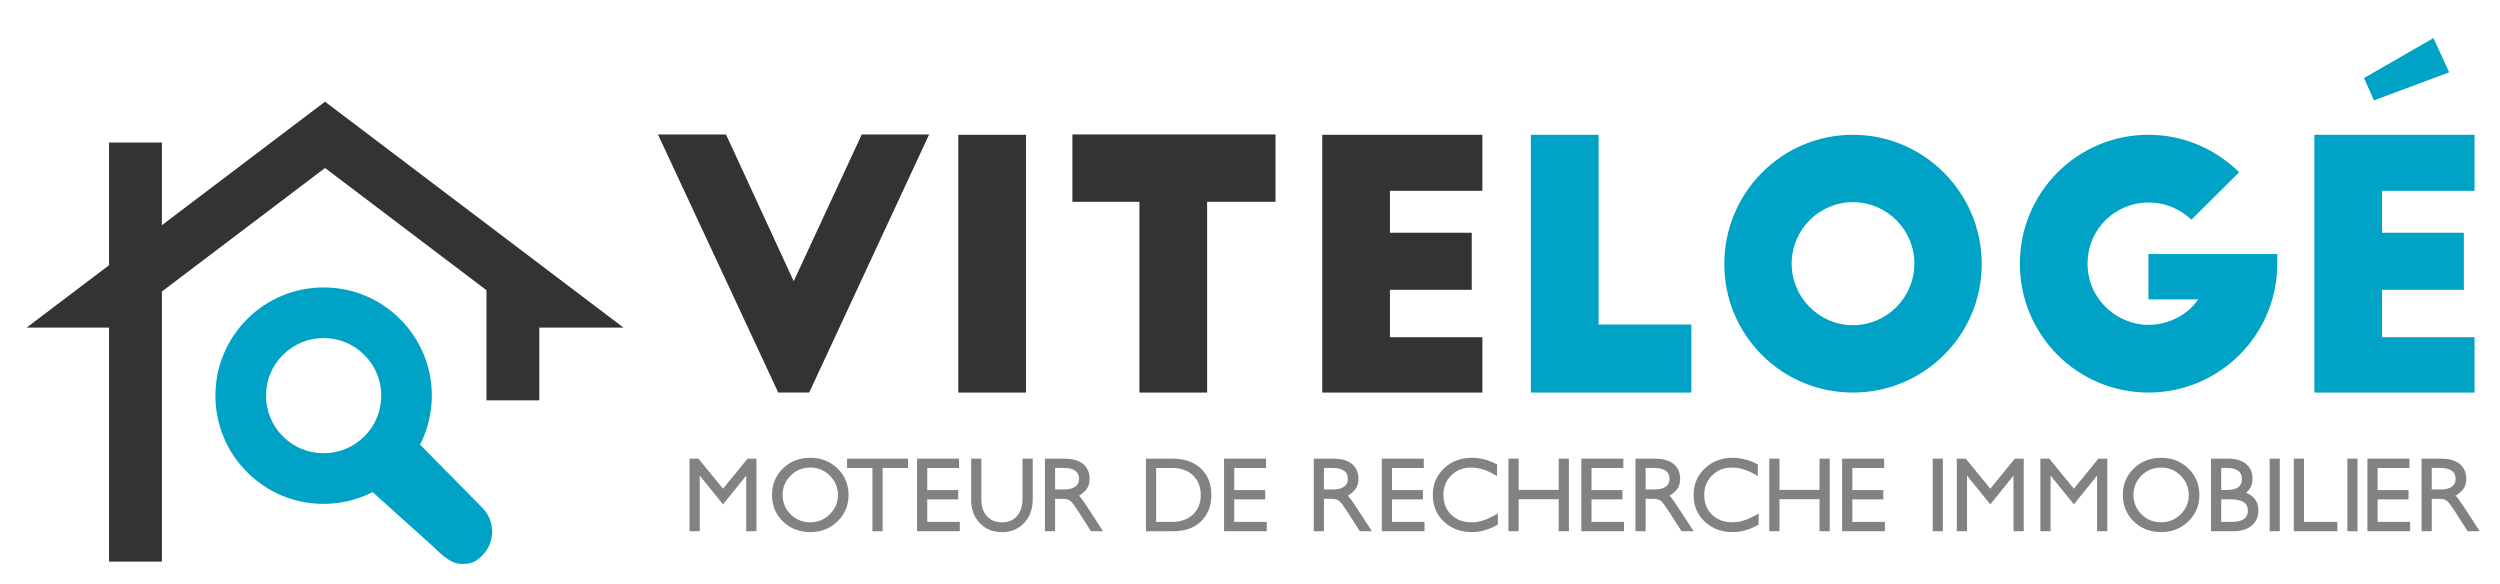
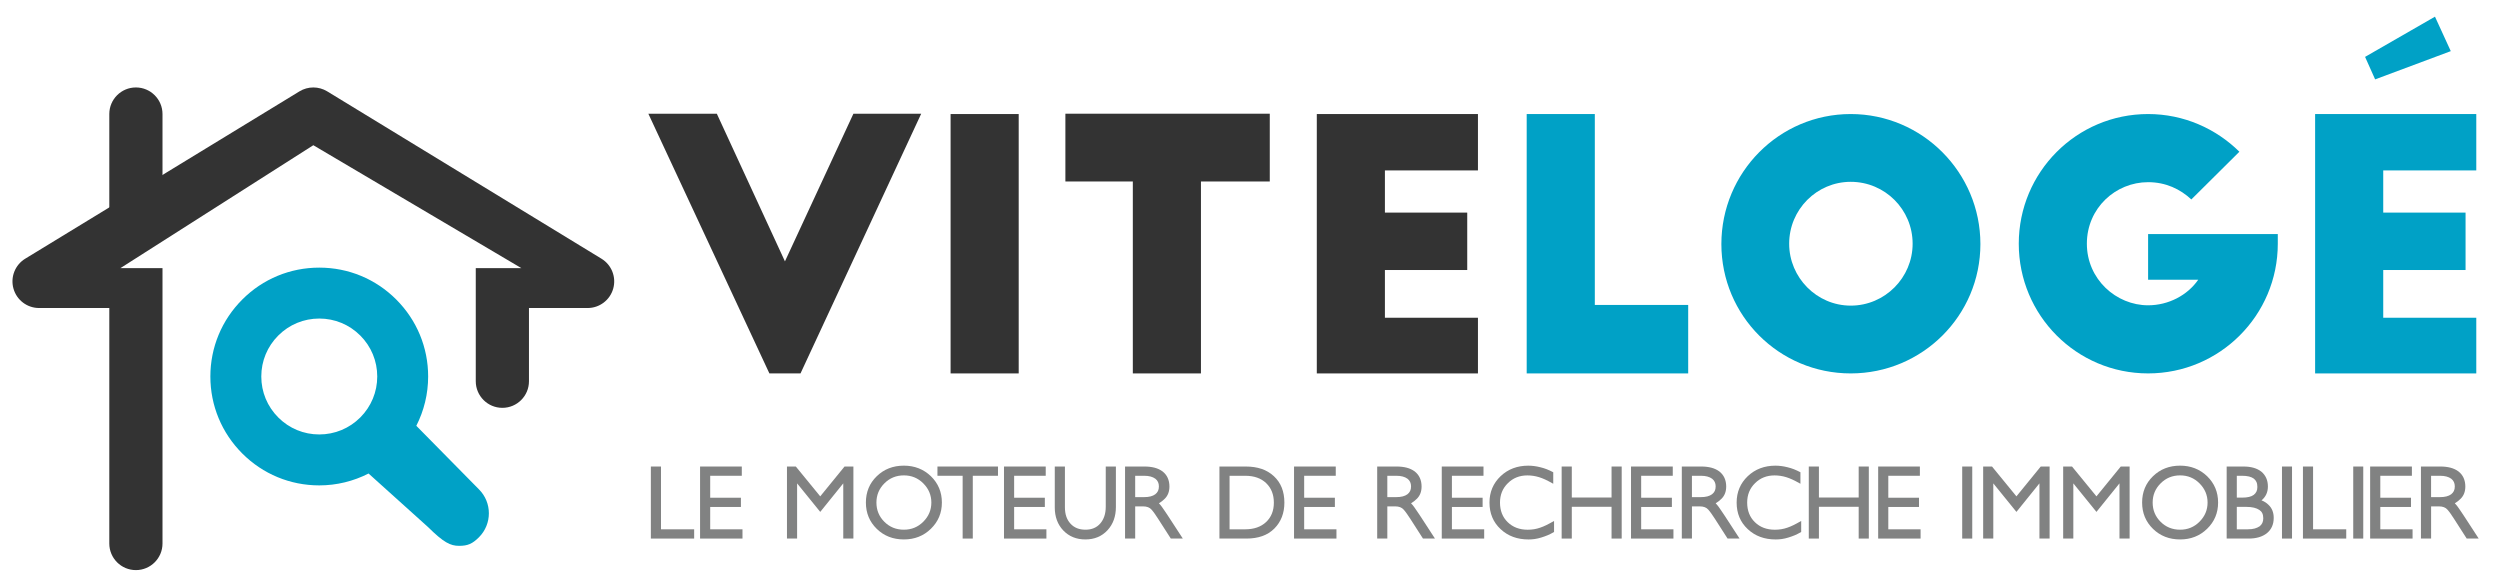
<svg xmlns="http://www.w3.org/2000/svg" version="1.1" id="Calque_1" x="0px" y="0px" width="300px" height="70px" viewBox="0 0 300 70" enable-background="new 0 0 300 70" xml:space="preserve">
  <g>
-     <path fill="#333333" d="M111.496,16.133L97.102,47.108H93.39L78.954,16.133h8.167l8.125,17.611l8.167-17.611H111.496z" />
-     <path fill="#333333" d="M114.997,16.174h8.125v30.934h-8.125V16.174z" />
-     <path fill="#333333" d="M128.687,16.133h24.376v8.084h-8.208v22.891h-8.125V24.217h-8.043V16.133z" />
-     <path fill="#333333" d="M158.668,16.174h19.22v6.723h-11.095v5.032h9.816v6.847h-9.816v5.691h11.095v6.641h-19.22V16.174z" />
-     <path fill="#00A2C6" d="M183.701,16.174h8.125v22.768h11.136v8.166h-19.261V16.174z" />
-     <path fill="#00A2C6" d="M222.342,16.174c8.537,0,15.467,6.971,15.467,15.508s-6.93,15.425-15.467,15.425   c-8.538,0-15.426-6.888-15.426-15.425S213.804,16.174,222.342,16.174z M222.342,24.258c-4.042,0-7.342,3.3-7.342,7.383   c0,4.042,3.3,7.383,7.342,7.383c4.083,0,7.383-3.341,7.383-7.383C229.725,27.558,226.425,24.258,222.342,24.258z" />
-     <path fill="#00A2C6" d="M273.275,30.486v1.155c0,8.537-6.93,15.467-15.467,15.467c-8.538,0-15.426-6.93-15.426-15.467   c0-8.538,6.888-15.467,15.426-15.467c4.248,0,8.084,1.732,10.889,4.496l-5.733,5.691c-1.319-1.237-3.052-2.062-5.155-2.062   c-3.877,0-7.301,3.093-7.301,7.341s3.506,7.342,7.301,7.342c2.434,0,4.702-1.196,5.98-3.052h-5.98v-5.444H273.275z" />
-     <path fill="#00A2C6" d="M277.724,16.174h19.22v6.723h-11.095v5.032h9.816v6.847h-9.816v5.691h11.095v6.641h-19.22V16.174z" />
-   </g>
-   <g>
-     <path fill="#818282" d="M90.773,55.039v8.708h-1.225v-6.674l-2.784,3.449l-2.795-3.449v6.674h-1.226v-8.708h1.071l2.95,3.604   l2.938-3.604H90.773z" />
-     <path fill="#818282" d="M100.492,56.205c0.888,0.864,1.332,1.927,1.332,3.188c0,1.253-0.444,2.313-1.332,3.177   c-0.88,0.856-1.967,1.284-3.26,1.284c-1.309,0-2.399-0.424-3.271-1.272c-0.88-0.856-1.321-1.919-1.321-3.188   c0-1.269,0.436-2.327,1.309-3.176c0.88-0.856,1.975-1.285,3.283-1.285C98.517,54.931,99.604,55.356,100.492,56.205z M99.576,61.712   c0.65-0.65,0.976-1.424,0.976-2.32c0-0.896-0.326-1.669-0.976-2.319c-0.643-0.643-1.424-0.964-2.344-0.964   c-0.928,0-1.713,0.321-2.355,0.964c-0.642,0.643-0.963,1.415-0.963,2.319c0,0.912,0.317,1.686,0.952,2.32   c0.643,0.642,1.432,0.963,2.367,0.963C98.152,62.675,98.934,62.354,99.576,61.712z" />
-     <path fill="#818282" d="M108.962,55.039v1.118h-3.045v7.59h-1.225v-7.59h-3.045v-1.118H108.962z" />
-     <path fill="#818282" d="M115.172,62.627v1.119h-5.127v-8.708h5.043v1.118h-3.818v2.652h3.711v1.118h-3.711v2.7H115.172z" />
-     <path fill="#818282" d="M123.927,55.039v4.889c0,0.563-0.083,1.079-0.25,1.547s-0.42,0.888-0.761,1.261   c-0.69,0.745-1.582,1.118-2.677,1.118c-1.086,0-1.975-0.36-2.665-1.082s-1.035-1.649-1.035-2.784v-4.948h1.226v4.901   c0,0.443,0.057,0.83,0.172,1.159c0.115,0.329,0.284,0.613,0.506,0.851c0.444,0.484,1.046,0.726,1.808,0.726   c0.753,0,1.348-0.25,1.784-0.749c0.214-0.246,0.378-0.537,0.494-0.875c0.115-0.337,0.172-0.728,0.172-1.171v-4.842H123.927z" />
-     <path fill="#818282" d="M130.552,60.951l1.82,2.796h-1.451l-1.511-2.355c-0.151-0.23-0.292-0.44-0.422-0.631   s-0.264-0.36-0.398-0.512c-0.222-0.262-0.567-0.393-1.035-0.393h-0.94v3.891h-1.225v-8.708h2.343c0.452,0,0.86,0.048,1.225,0.143   s0.686,0.246,0.964,0.452c0.277,0.214,0.485,0.476,0.625,0.785c0.139,0.31,0.208,0.654,0.208,1.035c0,0.603-0.183,1.09-0.547,1.463   c-0.23,0.23-0.472,0.42-0.726,0.571c0.063,0.063,0.125,0.131,0.185,0.202s0.121,0.15,0.185,0.237   c0.126,0.183,0.248,0.357,0.363,0.523C130.328,60.618,130.441,60.784,130.552,60.951z M129.042,58.393   c0.143-0.111,0.251-0.242,0.327-0.393c0.075-0.15,0.113-0.337,0.113-0.56c0-0.396-0.143-0.705-0.428-0.928   c-0.325-0.237-0.769-0.356-1.332-0.356h-1.106v2.581h1.047c0.317,0,0.589-0.029,0.815-0.089S128.891,58.504,129.042,58.393z" />
-     <path fill="#818282" d="M144.09,56.205c0.428,0.396,0.747,0.86,0.958,1.392c0.21,0.531,0.315,1.134,0.315,1.808   c0,1.27-0.404,2.313-1.213,3.129c-0.412,0.412-0.9,0.718-1.463,0.916c-0.563,0.198-1.198,0.298-1.903,0.298h-3.271v-8.708h3.188   c0.706,0,1.34,0.095,1.903,0.285S143.661,55.808,144.09,56.205z M143.15,61.748c0.626-0.587,0.94-1.368,0.94-2.344   s-0.31-1.761-0.928-2.355s-1.459-0.892-2.522-0.892h-1.903v6.471h1.88C141.679,62.627,142.523,62.334,143.15,61.748z" />
-     <path fill="#818282" d="M152.013,62.627v1.119h-5.127v-8.708h5.043v1.118h-3.818v2.652h3.712v1.118h-3.712v2.7H152.013z" />
-     <path fill="#818282" d="M162.813,60.951l1.819,2.796h-1.451l-1.511-2.355c-0.15-0.23-0.291-0.44-0.422-0.631   s-0.264-0.36-0.398-0.512c-0.223-0.262-0.567-0.393-1.035-0.393h-0.94v3.891h-1.225v-8.708h2.344c0.451,0,0.86,0.048,1.225,0.143   c0.365,0.095,0.687,0.246,0.964,0.452c0.277,0.214,0.485,0.476,0.624,0.785s0.209,0.654,0.209,1.035   c0,0.603-0.183,1.09-0.548,1.463c-0.229,0.23-0.472,0.42-0.726,0.571c0.063,0.063,0.125,0.131,0.185,0.202s0.121,0.15,0.185,0.237   c0.127,0.183,0.248,0.357,0.362,0.523C162.588,60.618,162.702,60.784,162.813,60.951z M161.301,58.393   c0.144-0.111,0.252-0.242,0.327-0.393c0.076-0.15,0.113-0.337,0.113-0.56c0-0.396-0.143-0.705-0.428-0.928   c-0.325-0.237-0.77-0.356-1.333-0.356h-1.106v2.581h1.047c0.317,0,0.589-0.029,0.815-0.089   C160.962,58.589,161.151,58.504,161.301,58.393z" />
-     <path fill="#818282" d="M170.938,62.627v1.119h-5.127v-8.708h5.044v1.118h-3.819v2.652h3.712v1.118h-3.712v2.7H170.938z" />
-     <path fill="#818282" d="M179.741,61.617v1.332c-0.27,0.159-0.527,0.29-0.773,0.393c-0.246,0.104-0.499,0.194-0.761,0.274   c-0.278,0.087-0.544,0.148-0.798,0.184c-0.254,0.036-0.503,0.054-0.749,0.054c-1.364,0-2.49-0.416-3.379-1.249   c-0.896-0.833-1.344-1.903-1.344-3.212c0-1.269,0.448-2.331,1.344-3.188c0.452-0.429,0.958-0.748,1.518-0.958   c0.559-0.21,1.167-0.315,1.825-0.315c0.469,0,0.952,0.063,1.452,0.19c0.27,0.063,0.527,0.143,0.772,0.238   c0.246,0.095,0.512,0.218,0.797,0.368v1.393c-0.404-0.23-0.733-0.403-0.987-0.518c-0.254-0.115-0.495-0.209-0.726-0.28   c-0.468-0.143-0.939-0.214-1.415-0.214c-0.944,0-1.729,0.313-2.355,0.939c-0.635,0.619-0.952,1.4-0.952,2.344   c0,0.976,0.31,1.765,0.929,2.367c0.626,0.611,1.431,0.916,2.414,0.916c0.54,0,1.043-0.083,1.511-0.25   c0.119-0.039,0.236-0.083,0.352-0.131c0.114-0.047,0.237-0.103,0.368-0.166s0.274-0.137,0.429-0.22   C179.366,61.825,179.542,61.728,179.741,61.617z" />
-     <path fill="#818282" d="M188.27,55.039v8.708h-1.226v-3.843h-4.806v3.843h-1.226v-8.708h1.226v3.747h4.806v-3.747H188.27z" />
-     <path fill="#818282" d="M194.884,62.627v1.119h-5.127v-8.708h5.044v1.118h-3.819v2.652h3.712v1.118h-3.712v2.7H194.884z" />
-     <path fill="#818282" d="M201.416,60.951l1.819,2.796h-1.451l-1.511-2.355c-0.15-0.23-0.291-0.44-0.422-0.631   s-0.264-0.36-0.398-0.512c-0.223-0.262-0.567-0.393-1.035-0.393h-0.94v3.891h-1.225v-8.708h2.344c0.451,0,0.86,0.048,1.225,0.143   c0.365,0.095,0.687,0.246,0.964,0.452c0.277,0.214,0.485,0.476,0.624,0.785s0.209,0.654,0.209,1.035   c0,0.603-0.183,1.09-0.548,1.463c-0.229,0.23-0.472,0.42-0.726,0.571c0.063,0.063,0.125,0.131,0.185,0.202s0.121,0.15,0.185,0.237   c0.127,0.183,0.248,0.357,0.362,0.523C201.191,60.618,201.304,60.784,201.416,60.951z M199.904,58.393   c0.144-0.111,0.252-0.242,0.327-0.393c0.076-0.15,0.113-0.337,0.113-0.56c0-0.396-0.143-0.705-0.428-0.928   c-0.325-0.237-0.77-0.356-1.333-0.356h-1.106v2.581h1.047c0.317,0,0.589-0.029,0.815-0.089   C199.565,58.589,199.753,58.504,199.904,58.393z" />
-     <path fill="#818282" d="M211.039,61.617v1.332c-0.27,0.159-0.527,0.29-0.773,0.393c-0.246,0.104-0.499,0.194-0.761,0.274   c-0.278,0.087-0.544,0.148-0.798,0.184c-0.254,0.036-0.503,0.054-0.749,0.054c-1.364,0-2.49-0.416-3.379-1.249   c-0.896-0.833-1.344-1.903-1.344-3.212c0-1.269,0.448-2.331,1.344-3.188c0.452-0.429,0.958-0.748,1.518-0.958   c0.559-0.21,1.167-0.315,1.825-0.315c0.469,0,0.952,0.063,1.452,0.19c0.27,0.063,0.527,0.143,0.772,0.238   c0.246,0.095,0.512,0.218,0.797,0.368v1.393c-0.404-0.23-0.733-0.403-0.987-0.518c-0.254-0.115-0.495-0.209-0.726-0.28   c-0.468-0.143-0.939-0.214-1.415-0.214c-0.944,0-1.729,0.313-2.355,0.939c-0.635,0.619-0.952,1.4-0.952,2.344   c0,0.976,0.31,1.765,0.929,2.367c0.626,0.611,1.431,0.916,2.414,0.916c0.54,0,1.043-0.083,1.511-0.25   c0.119-0.039,0.236-0.083,0.352-0.131c0.114-0.047,0.237-0.103,0.368-0.166s0.274-0.137,0.429-0.22   C210.664,61.825,210.84,61.728,211.039,61.617z" />
-     <path fill="#818282" d="M219.568,55.039v8.708h-1.226v-3.843h-4.806v3.843h-1.226v-8.708h1.226v3.747h4.806v-3.747H219.568z" />
-     <path fill="#818282" d="M226.182,62.627v1.119h-5.127v-8.708h5.044v1.118h-3.819v2.652h3.712v1.118h-3.712v2.7H226.182z" />
-     <path fill="#818282" d="M233.141,55.039v8.708h-1.214v-8.708H233.141z" />
-     <path fill="#818282" d="M242.847,55.039v8.708h-1.226v-6.674l-2.783,3.449l-2.796-3.449v6.674h-1.225v-8.708h1.07l2.95,3.604   l2.938-3.604H242.847z" />
-     <path fill="#818282" d="M252.875,55.039v8.708h-1.226v-6.674l-2.783,3.449l-2.796-3.449v6.674h-1.225v-8.708h1.07l2.95,3.604   l2.938-3.604H252.875z" />
-     <path fill="#818282" d="M262.595,56.205c0.888,0.864,1.332,1.927,1.332,3.188c0,1.253-0.444,2.313-1.332,3.177   c-0.881,0.856-1.967,1.284-3.26,1.284c-1.309,0-2.398-0.424-3.271-1.272c-0.88-0.856-1.32-1.919-1.32-3.188   c0-1.269,0.437-2.327,1.309-3.176c0.881-0.856,1.975-1.285,3.283-1.285C260.621,54.931,261.707,55.356,262.595,56.205z    M261.679,61.712c0.65-0.65,0.976-1.424,0.976-2.32c0-0.896-0.325-1.669-0.976-2.319c-0.643-0.643-1.424-0.964-2.344-0.964   c-0.928,0-1.713,0.321-2.355,0.964s-0.963,1.415-0.963,2.319c0,0.912,0.316,1.686,0.951,2.32c0.643,0.642,1.432,0.963,2.367,0.963   C260.255,62.675,261.037,62.354,261.679,61.712z" />
-     <path fill="#818282" d="M270.375,59.666c0.42,0.397,0.63,0.924,0.63,1.582c0,0.785-0.277,1.404-0.832,1.856   c-0.548,0.428-1.277,0.643-2.189,0.643h-2.664v-8.708h2.058c0.429,0,0.82,0.05,1.178,0.148c0.356,0.1,0.67,0.252,0.939,0.458   c0.539,0.444,0.81,1.047,0.81,1.809c0,0.689-0.258,1.249-0.773,1.677C269.856,59.25,270.137,59.428,270.375,59.666z M268.59,58.464   c0.144-0.111,0.252-0.242,0.327-0.393c0.076-0.15,0.113-0.337,0.113-0.559c0-0.246-0.037-0.45-0.113-0.613   c-0.075-0.162-0.18-0.295-0.314-0.398c-0.151-0.111-0.344-0.196-0.577-0.256c-0.234-0.06-0.521-0.089-0.862-0.089h-0.619v2.641   h0.654C267.833,58.797,268.297,58.686,268.59,58.464z M269.292,62.271c0.302-0.229,0.452-0.551,0.452-0.964   c0-0.253-0.04-0.462-0.119-0.624c-0.079-0.163-0.198-0.296-0.356-0.398c-0.175-0.119-0.391-0.21-0.648-0.273   s-0.577-0.096-0.958-0.096h-1.118v2.712h1.32c0.325,0,0.603-0.031,0.833-0.095S269.126,62.382,269.292,62.271z" />
-     <path fill="#818282" d="M273.575,55.039v8.708h-1.214v-8.708H273.575z" />
-     <path fill="#818282" d="M280.486,62.627v1.119h-5.234v-8.708h1.226v7.589H280.486z" />
-     <path fill="#818282" d="M282.9,55.039v8.708h-1.214v-8.708H282.9z" />
-     <path fill="#818282" d="M289.216,62.627v1.119h-5.127v-8.708h5.044v1.118h-3.819v2.652h3.712v1.118h-3.712v2.7H289.216z" />
-     <path fill="#818282" d="M295.748,60.951l1.819,2.796h-1.451l-1.511-2.355c-0.15-0.23-0.291-0.44-0.422-0.631   s-0.264-0.36-0.398-0.512c-0.223-0.262-0.567-0.393-1.035-0.393h-0.94v3.891h-1.225v-8.708h2.344c0.451,0,0.86,0.048,1.225,0.143   c0.365,0.095,0.687,0.246,0.964,0.452c0.277,0.214,0.485,0.476,0.624,0.785s0.209,0.654,0.209,1.035   c0,0.603-0.183,1.09-0.548,1.463c-0.229,0.23-0.472,0.42-0.726,0.571c0.063,0.063,0.125,0.131,0.185,0.202s0.121,0.15,0.185,0.237   c0.127,0.183,0.248,0.357,0.362,0.523C295.523,60.618,295.636,60.784,295.748,60.951z M294.236,58.393   c0.144-0.111,0.252-0.242,0.327-0.393c0.076-0.15,0.113-0.337,0.113-0.56c0-0.396-0.143-0.705-0.428-0.928   c-0.325-0.237-0.77-0.356-1.333-0.356h-1.106v2.581h1.047c0.317,0,0.589-0.029,0.815-0.089   C293.897,58.589,294.085,58.504,294.236,58.393z" />
+     <path fill="#333333" d="M110.545,13.645L96.061,44.81h-3.734L77.801,13.645h8.217l8.175,17.719l8.217-17.719H110.545z" />
+     <path fill="#333333" d="M114.071,13.685h8.173V44.81h-8.173V13.685z" />
+     <path fill="#333333" d="M127.846,13.645h24.527v8.133h-8.259V44.81h-8.175V21.777h-8.092V13.645z" />
+     <path fill="#333333" d="M158.016,13.685h19.338v6.765h-11.165v5.062h9.879v6.89h-9.879v5.727h11.165v6.682h-19.338V13.685z" />
+     <path fill="#00A1C6" d="M183.203,13.685h8.175v22.908h11.205v8.217h-19.38V13.685z" />
+     <path fill="#00A1C6" d="M222.086,13.685c8.59,0,15.562,7.014,15.562,15.604c0,8.589-6.972,15.521-15.562,15.521   s-15.521-6.932-15.521-15.521C206.565,20.699,213.496,13.685,222.086,13.685z M222.086,21.819c-4.066,0-7.386,3.32-7.386,7.427   c0,4.068,3.319,7.429,7.386,7.429c4.108,0,7.429-3.36,7.429-7.429C229.515,25.14,226.194,21.819,222.086,21.819z" />
+     <path fill="#00A1C6" d="M273.335,28.085v1.161c0,8.592-6.974,15.563-15.562,15.563c-8.591,0-15.521-6.972-15.521-15.563   c0-8.589,6.93-15.561,15.521-15.561c4.273,0,8.133,1.743,10.954,4.523l-5.767,5.726c-1.328-1.243-3.07-2.073-5.188-2.073   c-3.902,0-7.348,3.111-7.348,7.385c0,4.275,3.529,7.389,7.348,7.389c2.447,0,4.729-1.203,6.017-3.07h-6.017v-5.479H273.335z" />
+     <path fill="#00A1C6" d="M277.814,13.685h19.34v6.765h-11.166v5.062h9.879v6.89h-9.879v5.727h11.166v6.682h-19.34V13.685z" />
  </g>
  <g>
    <g>
-       <path fill="#00A2C6" d="M57.877,60.933l-7.468-7.576c0.914-1.801,1.41-3.801,1.41-5.881c0-3.469-1.354-6.726-3.802-9.179    c-2.452-2.455-5.711-3.804-9.181-3.804c-3.468,0-6.732,1.349-9.182,3.804c-2.451,2.453-3.804,5.713-3.804,9.179    c0,3.474,1.353,6.729,3.804,9.182c2.45,2.455,5.714,3.808,9.182,3.808c2.077,0,4.077-0.502,5.879-1.419l7.098,6.392    c1.855,1.836,2.661,2.235,3.695,2.235c1.033,0,1.581-0.238,2.369-1.021C59.455,65.071,59.455,62.512,57.877,60.933z     M33.947,52.366c-1.308-1.307-2.024-3.04-2.024-4.89c0-1.843,0.716-3.58,2.024-4.884c1.308-1.309,3.04-2.025,4.889-2.025    c1.846,0,3.581,0.717,4.888,2.025c1.305,1.3,2.026,3.041,2.026,4.884c0,1.846-0.722,3.583-2.026,4.89    c-1.307,1.304-3.042,2.023-4.888,2.023C36.987,54.389,35.255,53.672,33.947,52.366z" />
+       <path fill="#818282" d="M83.299,63.518v1.11h-5.196v-8.645h1.216v7.534H83.299z" />
+       <path fill="#818282" d="M89.098,63.518v1.11h-5.09v-8.645h5.008v1.11h-3.792v2.634h3.686v1.109h-3.686v2.681H89.098z" />
+       <path fill="#818282" d="M102.408,55.983v8.645h-1.216v-6.624l-2.764,3.424l-2.776-3.424v6.624h-1.216v-8.645h1.063l2.929,3.579    l2.917-3.579H102.408z" />
+       <path fill="#818282" d="M111.703,57.14c0.881,0.859,1.323,1.914,1.323,3.166c0,1.245-0.442,2.296-1.323,3.153    c-0.874,0.851-1.953,1.274-3.236,1.274c-1.299,0-2.382-0.421-3.248-1.263c-0.875-0.851-1.312-1.904-1.312-3.165    c0-1.26,0.433-2.312,1.299-3.153c0.874-0.851,1.96-1.274,3.26-1.274C109.743,55.878,110.821,56.299,111.703,57.14z     M110.794,62.607c0.646-0.645,0.968-1.412,0.968-2.302s-0.323-1.657-0.968-2.302c-0.639-0.64-1.415-0.957-2.328-0.957    c-0.921,0-1.701,0.317-2.338,0.957c-0.638,0.636-0.957,1.404-0.957,2.302c0,0.905,0.315,1.673,0.944,2.302    c0.638,0.64,1.421,0.957,2.351,0.957C109.379,63.564,110.156,63.247,110.794,62.607z" />
+       <path fill="#818282" d="M119.758,55.983v1.11h-3.024v7.534h-1.217v-7.534h-3.023v-1.11H119.758z" />
+       <path fill="#818282" d="M125.569,63.518v1.11h-5.09v-8.645h5.008v1.11h-3.791v2.634h3.685v1.109h-3.685v2.681H125.569z" />
+       <path fill="#818282" d="M133.908,55.983v4.854c0,0.56-0.083,1.071-0.248,1.535c-0.165,0.465-0.417,0.883-0.756,1.252    c-0.684,0.74-1.571,1.109-2.657,1.109c-1.079,0-1.961-0.358-2.647-1.073c-0.684-0.716-1.027-1.639-1.027-2.764v-4.913h1.217v4.866    c0,0.439,0.056,0.824,0.171,1.15c0.112,0.327,0.281,0.607,0.502,0.845c0.439,0.479,1.038,0.72,1.795,0.72    c0.748,0,1.337-0.246,1.771-0.743c0.212-0.245,0.376-0.533,0.49-0.868c0.115-0.334,0.171-0.724,0.171-1.163v-4.807H133.908z" />
+       <path fill="#818282" d="M140.131,61.854l1.807,2.774h-1.44l-1.501-2.338c-0.149-0.228-0.288-0.437-0.417-0.627    c-0.131-0.188-0.262-0.358-0.396-0.508c-0.221-0.259-0.564-0.39-1.029-0.39h-0.932v3.862h-1.217v-8.645h2.327    c0.449,0,0.854,0.047,1.216,0.141c0.363,0.095,0.683,0.244,0.957,0.448c0.276,0.214,0.483,0.475,0.62,0.779    c0.137,0.309,0.206,0.652,0.206,1.029c0,0.599-0.181,1.082-0.542,1.452c-0.228,0.228-0.468,0.418-0.72,0.567    c0.063,0.063,0.125,0.13,0.184,0.2c0.058,0.071,0.118,0.149,0.182,0.236c0.126,0.181,0.245,0.355,0.36,0.521    C139.908,61.522,140.021,61.688,140.131,61.854z M138.632,59.313c0.14-0.108,0.25-0.24,0.324-0.39s0.112-0.333,0.112-0.555    c0-0.393-0.142-0.701-0.426-0.92c-0.322-0.236-0.764-0.354-1.323-0.354h-1.097v2.562h1.038c0.315,0,0.586-0.027,0.811-0.087    S138.482,59.425,138.632,59.313z" />
+       <path fill="#818282" d="M152.862,57.14c0.426,0.395,0.742,0.854,0.951,1.383c0.208,0.528,0.313,1.127,0.313,1.794    c0,1.261-0.4,2.298-1.204,3.108c-0.409,0.408-0.894,0.712-1.453,0.908c-0.558,0.196-1.188,0.295-1.889,0.295h-3.248v-8.645h3.166    c0.7,0,1.33,0.094,1.89,0.284C151.945,56.454,152.438,56.747,152.862,57.14z M151.931,62.646c0.621-0.583,0.932-1.359,0.932-2.329    c0-0.966-0.306-1.747-0.92-2.338c-0.614-0.589-1.449-0.885-2.504-0.885h-1.891v6.424h1.867    C150.468,63.518,151.307,63.229,151.931,62.646z" />
+       <path fill="#818282" d="M160.375,63.518v1.11h-5.091v-8.645h5.007v1.11H156.5v2.634h3.685v1.109H156.5v2.681H160.375z" />
+       <path fill="#818282" d="M170.39,61.854l1.806,2.774h-1.439l-1.5-2.338c-0.149-0.228-0.29-0.437-0.421-0.627    c-0.129-0.188-0.262-0.358-0.396-0.508c-0.22-0.259-0.562-0.39-1.025-0.39h-0.936v3.862h-1.216v-8.645h2.327    c0.449,0,0.854,0.047,1.218,0.141c0.361,0.095,0.679,0.244,0.957,0.448c0.273,0.214,0.479,0.475,0.618,0.779    c0.139,0.309,0.207,0.652,0.207,1.029c0,0.599-0.181,1.082-0.544,1.452c-0.229,0.228-0.469,0.418-0.72,0.567    c0.063,0.063,0.123,0.13,0.183,0.2c0.059,0.071,0.121,0.149,0.184,0.236c0.125,0.181,0.246,0.355,0.36,0.521    C170.166,61.522,170.278,61.688,170.39,61.854z M168.889,59.313c0.143-0.108,0.25-0.24,0.325-0.39s0.112-0.333,0.112-0.555    c0-0.393-0.142-0.701-0.426-0.92c-0.322-0.236-0.764-0.354-1.321-0.354h-1.101v2.562h1.041c0.315,0,0.583-0.027,0.808-0.087    S168.738,59.425,168.889,59.313z" />
+       <path fill="#818282" d="M178.102,63.518v1.11h-5.091v-8.645h5.008v1.11h-3.79v2.634h3.685v1.109h-3.685v2.681H178.102z" />
+       <path fill="#818282" d="M186.487,62.515v1.321c-0.269,0.159-0.524,0.288-0.769,0.392c-0.243,0.101-0.496,0.191-0.755,0.271    c-0.277,0.086-0.541,0.148-0.792,0.183c-0.252,0.037-0.502,0.053-0.745,0.053c-1.353,0-2.472-0.411-3.354-1.239    c-0.889-0.827-1.334-1.891-1.334-3.188c0-1.26,0.445-2.314,1.334-3.166c0.448-0.424,0.95-0.741,1.506-0.95    c0.555-0.209,1.159-0.312,1.813-0.312c0.465,0,0.945,0.062,1.44,0.187c0.269,0.064,0.523,0.144,0.767,0.237    c0.245,0.095,0.509,0.217,0.792,0.366v1.382c-0.402-0.228-0.728-0.398-0.979-0.514c-0.253-0.114-0.493-0.206-0.722-0.277    c-0.465-0.143-0.934-0.212-1.404-0.212c-0.938,0-1.718,0.31-2.34,0.932c-0.631,0.614-0.946,1.391-0.946,2.327    c0,0.968,0.309,1.752,0.923,2.351c0.622,0.606,1.422,0.908,2.397,0.908c0.536,0,1.035-0.081,1.499-0.246    c0.119-0.04,0.234-0.084,0.35-0.131c0.113-0.047,0.236-0.103,0.366-0.165c0.129-0.063,0.271-0.138,0.426-0.219    C186.114,62.72,186.289,62.625,186.487,62.515z" />
+       <path fill="#818282" d="M194.603,55.983v8.645h-1.217v-3.814h-4.771v3.814h-1.217v-8.645h1.217v3.719h4.771v-3.719H194.603z" />
+       <path fill="#818282" d="M200.813,63.518v1.11h-5.091v-8.645h5.01v1.11h-3.792v2.634h3.686v1.109h-3.686v2.681H200.813z" />
+       <path fill="#818282" d="M206.942,61.854l1.807,2.774h-1.44l-1.499-2.338c-0.15-0.228-0.29-0.437-0.421-0.627    c-0.13-0.188-0.262-0.358-0.396-0.508c-0.22-0.259-0.561-0.39-1.025-0.39h-0.935v3.862h-1.216v-8.645h2.327    c0.448,0,0.854,0.047,1.217,0.141c0.361,0.095,0.68,0.244,0.957,0.448c0.274,0.214,0.48,0.475,0.619,0.779    c0.139,0.309,0.207,0.652,0.207,1.029c0,0.599-0.181,1.082-0.544,1.452c-0.229,0.228-0.47,0.418-0.72,0.567    c0.063,0.063,0.123,0.13,0.182,0.2c0.06,0.071,0.122,0.149,0.185,0.236c0.124,0.181,0.246,0.355,0.359,0.521    C206.72,61.522,206.832,61.688,206.942,61.854z M205.441,59.313c0.144-0.108,0.251-0.24,0.326-0.39    c0.074-0.149,0.112-0.333,0.112-0.555c0-0.393-0.143-0.701-0.426-0.92c-0.323-0.236-0.764-0.354-1.322-0.354h-1.1v2.562h1.041    c0.314,0,0.583-0.027,0.807-0.087C205.104,59.509,205.292,59.425,205.441,59.313z" />
+       <path fill="#818282" d="M216.143,62.515v1.321c-0.268,0.159-0.523,0.288-0.767,0.392c-0.244,0.101-0.495,0.191-0.756,0.271    c-0.275,0.086-0.541,0.148-0.792,0.183c-0.251,0.037-0.5,0.053-0.743,0.053c-1.354,0-2.472-0.411-3.354-1.239    c-0.89-0.827-1.334-1.891-1.334-3.188c0-1.26,0.444-2.314,1.334-3.166c0.449-0.424,0.951-0.741,1.506-0.95s1.16-0.312,1.813-0.312    c0.465,0,0.945,0.062,1.442,0.187c0.267,0.064,0.523,0.144,0.767,0.237c0.243,0.095,0.508,0.217,0.792,0.366v1.382    c-0.402-0.228-0.729-0.398-0.98-0.514c-0.253-0.114-0.493-0.206-0.722-0.277c-0.465-0.143-0.933-0.212-1.404-0.212    c-0.937,0-1.716,0.31-2.34,0.932c-0.63,0.614-0.944,1.391-0.944,2.327c0,0.968,0.307,1.752,0.923,2.351    c0.62,0.606,1.42,0.908,2.397,0.908c0.534,0,1.034-0.081,1.499-0.246c0.118-0.04,0.233-0.084,0.349-0.131    c0.112-0.047,0.235-0.103,0.365-0.165c0.131-0.063,0.271-0.138,0.426-0.219C215.772,62.72,215.946,62.625,216.143,62.515z" />
+       <path fill="#818282" d="M224.258,55.983v8.645h-1.216v-3.814h-4.772v3.814h-1.216v-8.645h1.216v3.719h4.772v-3.719H224.258z" />
+       <path fill="#818282" d="M230.47,63.518v1.11h-5.09v-8.645h5.006v1.11h-3.79v2.634h3.685v1.109h-3.685v2.681H230.47z" />
+       <path fill="#818282" d="M236.67,55.983v8.645h-1.206v-8.645H236.67z" />
+       <path fill="#818282" d="M245.953,55.983v8.645h-1.219v-6.624l-2.763,3.424l-2.776-3.424v6.624h-1.216v-8.645h1.063l2.929,3.579    l2.918-3.579H245.953z" />
+       <path fill="#818282" d="M255.554,55.983v8.645h-1.216v-6.624l-2.765,3.424l-2.774-3.424v6.624h-1.219v-8.645h1.063l2.931,3.579    l2.918-3.579H255.554z" />
+       <path fill="#818282" d="M264.85,57.14c0.883,0.859,1.322,1.914,1.322,3.166c0,1.245-0.439,2.296-1.322,3.153    c-0.876,0.851-1.954,1.274-3.235,1.274c-1.3,0-2.382-0.421-3.248-1.263c-0.876-0.851-1.313-1.904-1.313-3.165    c0-1.26,0.433-2.312,1.3-3.153c0.873-0.851,1.961-1.274,3.261-1.274C262.889,55.878,263.968,56.299,264.85,57.14z M263.939,62.607    c0.646-0.645,0.97-1.412,0.97-2.302s-0.324-1.657-0.97-2.302c-0.639-0.64-1.412-0.957-2.325-0.957    c-0.923,0-1.702,0.317-2.338,0.957c-0.64,0.636-0.957,1.404-0.957,2.302c0,0.905,0.314,1.673,0.944,2.302    c0.636,0.64,1.422,0.957,2.351,0.957C262.527,63.564,263.301,63.247,263.939,62.607z" />
+       <path fill="#818282" d="M272.219,60.578c0.418,0.393,0.627,0.917,0.627,1.57c0,0.78-0.277,1.395-0.826,1.842    c-0.546,0.426-1.269,0.638-2.176,0.638H267.2v-8.645h2.042c0.427,0,0.816,0.049,1.169,0.146c0.355,0.1,0.667,0.251,0.935,0.455    c0.533,0.441,0.802,1.04,0.802,1.796c0,0.686-0.256,1.24-0.767,1.664C271.701,60.164,271.982,60.342,272.219,60.578z     M270.448,59.385c0.141-0.109,0.249-0.24,0.324-0.39c0.075-0.15,0.112-0.334,0.112-0.556c0-0.242-0.037-0.447-0.112-0.607    c-0.075-0.162-0.181-0.293-0.314-0.396c-0.149-0.111-0.34-0.196-0.57-0.255c-0.234-0.059-0.518-0.088-0.857-0.088h-0.614v2.621    h0.648C269.694,59.715,270.155,59.605,270.448,59.385z M271.144,63.164c0.3-0.229,0.449-0.547,0.449-0.957    c0-0.251-0.041-0.458-0.119-0.62c-0.077-0.161-0.196-0.293-0.352-0.395c-0.175-0.118-0.39-0.209-0.646-0.272    c-0.256-0.064-0.574-0.096-0.951-0.096h-1.109v2.693h1.31c0.324,0,0.599-0.031,0.829-0.093    C270.782,63.36,270.979,63.274,271.144,63.164z" />
+       <path fill="#818282" d="M275.043,55.983v8.645h-1.206v-8.645H275.043z" />
+       <path fill="#818282" d="M281.549,63.518v1.11h-5.196v-8.645h1.216v7.534H281.549z" />
+       <path fill="#818282" d="M283.591,55.983v8.645h-1.203v-8.645H283.591z" />
+       <path fill="#818282" d="M289.508,63.518v1.11h-5.091v-8.645h5.01v1.11h-3.791v2.634h3.685v1.109h-3.685v2.681H289.508z" />
+       <path fill="#818282" d="M295.639,61.854l1.806,2.774h-1.44l-1.499-2.338c-0.15-0.228-0.29-0.437-0.418-0.627    c-0.131-0.188-0.262-0.358-0.396-0.508c-0.221-0.259-0.563-0.39-1.028-0.39h-0.932v3.862h-1.219v-8.645h2.328    c0.449,0,0.854,0.047,1.216,0.141c0.361,0.095,0.683,0.244,0.957,0.448c0.274,0.214,0.483,0.475,0.62,0.779    c0.137,0.309,0.206,0.652,0.206,1.029c0,0.599-0.181,1.082-0.543,1.452c-0.228,0.228-0.468,0.418-0.72,0.567    c0.063,0.063,0.125,0.13,0.184,0.2c0.057,0.071,0.119,0.149,0.182,0.236c0.127,0.181,0.246,0.355,0.361,0.521    C295.415,61.522,295.527,61.688,295.639,61.854z M294.14,59.313c0.141-0.108,0.249-0.24,0.324-0.39s0.112-0.333,0.112-0.555    c0-0.393-0.144-0.701-0.427-0.92c-0.321-0.236-0.764-0.354-1.322-0.354h-1.097v2.562h1.038c0.314,0,0.586-0.027,0.81-0.087    C293.803,59.509,293.99,59.425,294.14,59.313z" />
    </g>
  </g>
  <g>
    <g>
-       <path fill="#00A2C6" d="M293.899,8.677l-9.021,3.368l-1.199-2.683l8.337-4.795L293.899,8.677z M292.016,4.566l1.883,4.11    L292.016,4.566z" />
+       <path fill="#00A1C6" d="M57.472,58.721l-7.514-7.625c0.921-1.812,1.42-3.825,1.42-5.917c0-3.491-1.362-6.768-3.828-9.236    c-2.466-2.472-5.747-3.828-9.237-3.828c-3.491,0-6.774,1.356-9.239,3.828c-2.466,2.469-3.83,5.748-3.83,9.236    c0,3.495,1.364,6.771,3.83,9.24c2.465,2.469,5.748,3.828,9.239,3.828c2.089,0,4.103-0.502,5.915-1.425l7.142,6.431    c1.869,1.849,2.679,2.248,3.719,2.248s1.591-0.24,2.383-1.026C59.062,62.882,59.062,60.308,57.472,58.721z M33.394,50.098    c-1.315-1.315-2.039-3.058-2.039-4.919c0-1.854,0.723-3.604,2.039-4.916c1.315-1.315,3.058-2.038,4.919-2.038    c1.858,0,3.604,0.723,4.919,2.038c1.312,1.31,2.037,3.062,2.037,4.916c0,1.855-0.725,3.604-2.037,4.919    c-1.316,1.313-3.062,2.036-4.919,2.036C36.452,52.134,34.709,51.414,33.394,50.098z" />
    </g>
  </g>
-   <polygon fill="#333333" points="39.003,12.202 19.43,27.02 19.43,17.105 13.086,17.105 13.086,31.823 3.196,39.31 13.086,39.31   13.086,67.393 19.43,67.393 19.43,34.978 39.003,20.159 58.374,34.823 58.374,48.042 64.719,48.042 64.719,39.31 74.814,39.31 " />
+   <g>
+     <path fill="#00A1C6" d="M294.093,6.137l-9.077,3.389l-1.207-2.7L292.197,2L294.093,6.137z M292.197,2l1.896,4.137L292.197,2z" />
+   </g>
+   <path fill="#333333" d="M16.308,68.412c-1.764,0-3.192-1.428-3.192-3.192V36.962H4.688c-1.429,0-2.686-0.951-3.072-2.329  c-0.388-1.377,0.188-2.843,1.409-3.588l32.913-20.083c1.019-0.623,2.303-0.623,3.326,0l32.913,20.083  c1.22,0.745,1.797,2.211,1.409,3.588c-0.386,1.378-1.643,2.329-3.072,2.329h-7.038v8.787c0,1.762-1.427,3.192-3.192,3.192  c-1.761,0-3.192-1.431-3.192-3.192V32.174c3.949,0,5.471,0,5.471,0L37.599,17.426L14.452,32.174c0,0,1.856,0,5.048,0V65.22  C19.5,66.984,18.069,68.412,16.308,68.412z" />
+   <path fill="#333333" d="M13.116,25.986v-12.3c0-1.763,1.428-3.192,3.192-3.192c1.761,0,3.192,1.429,3.192,3.192v12.3H13.116z" />
</svg>
